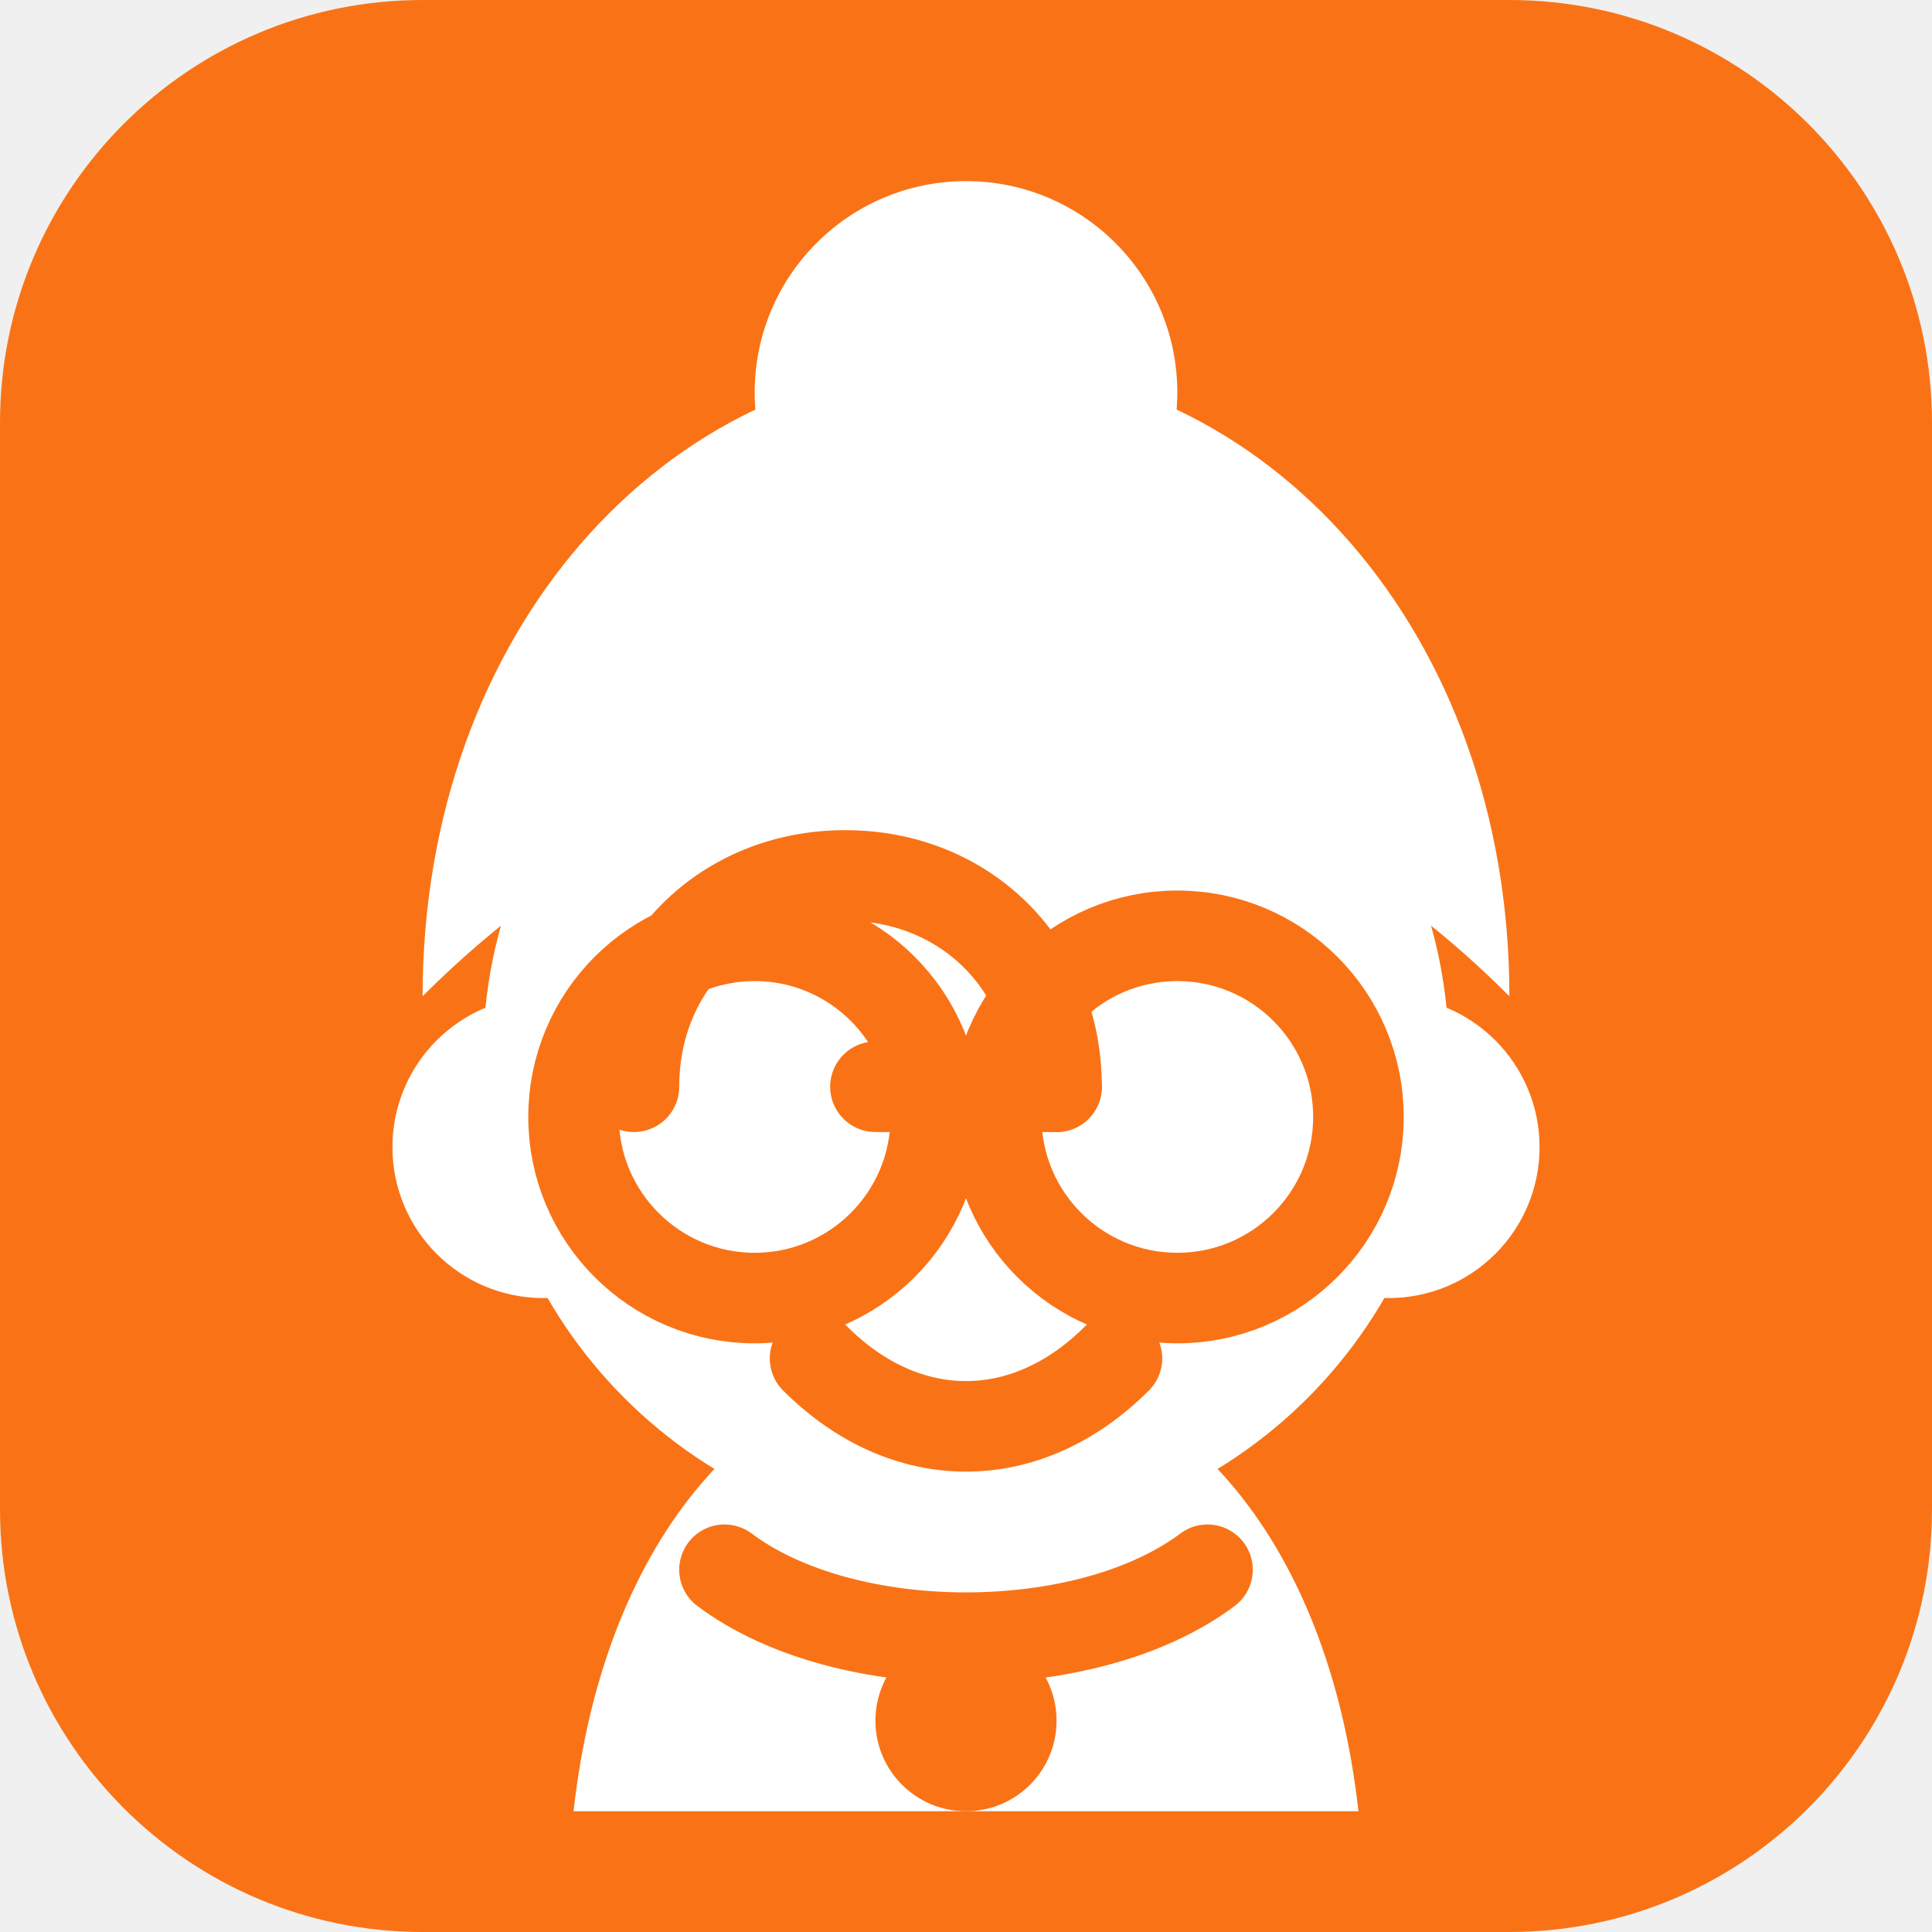
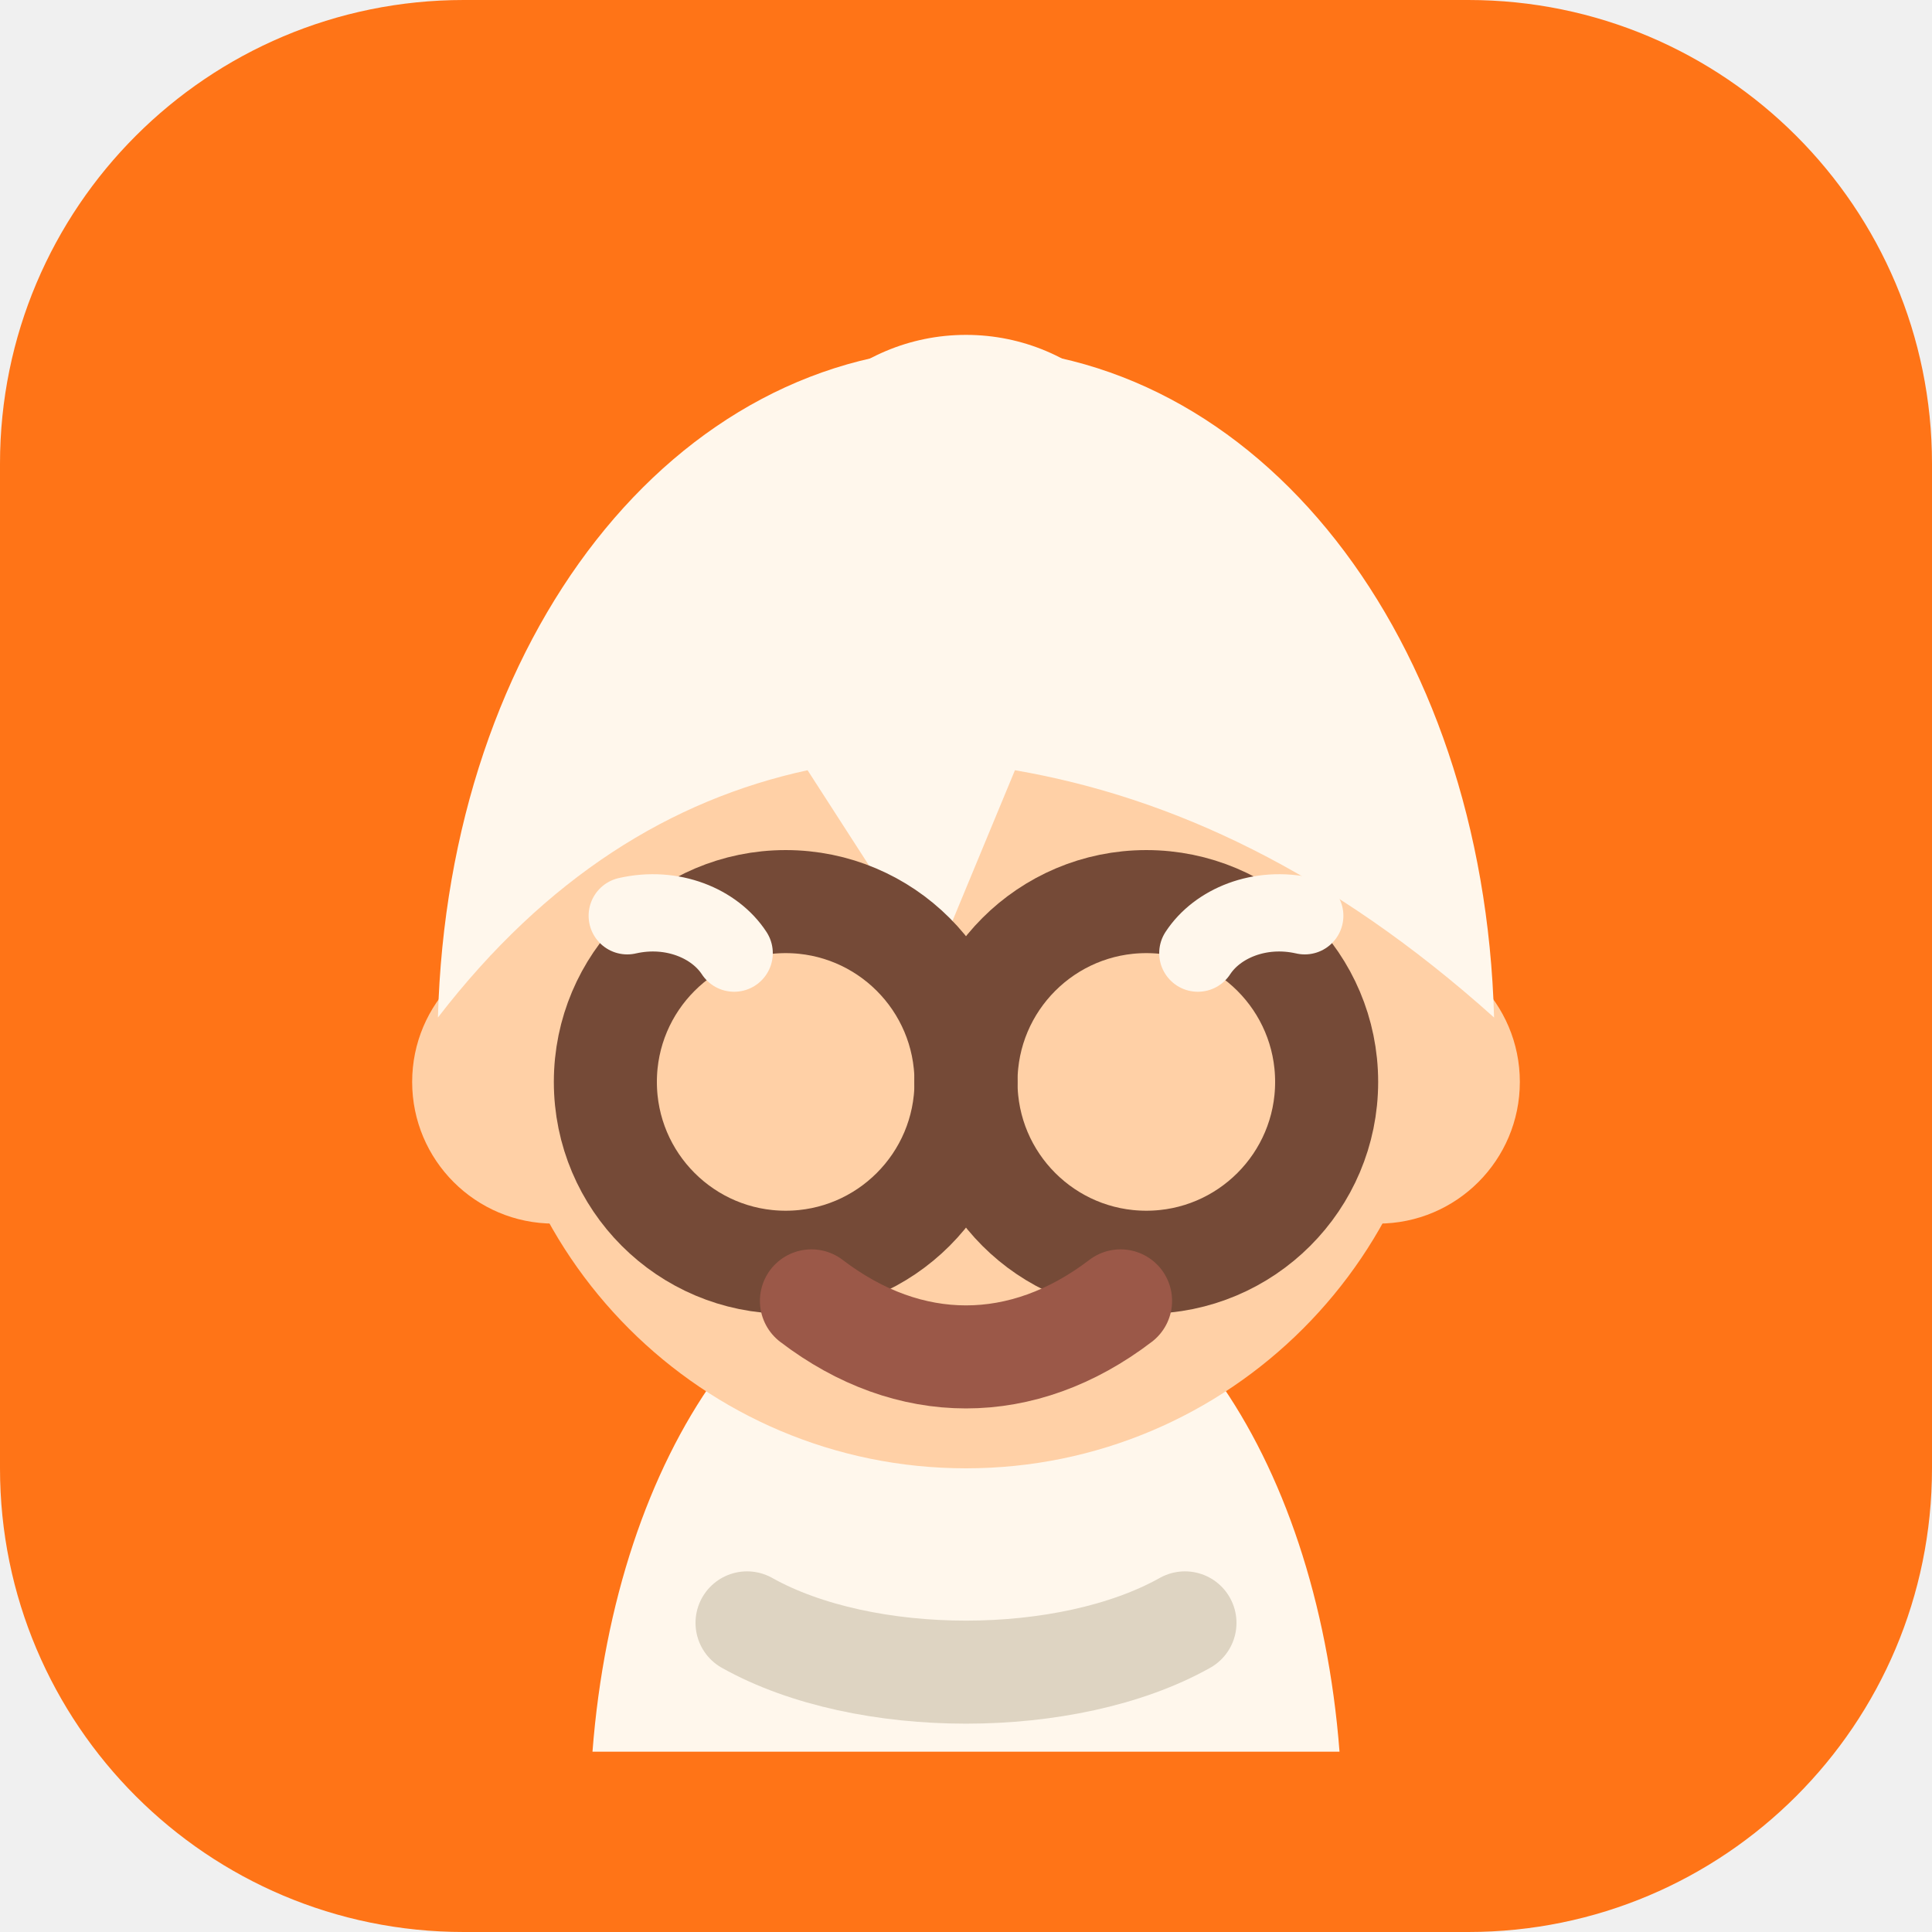
- <svg xmlns="http://www.w3.org/2000/svg" viewBox="0 0 64 64">
-   <rect width="64" height="64" rx="14" fill="#f97316" />
-   <path fill="#fff" d="M19 60c1-9 6-15 13-15s12 6 13 15H19Z" />
-   <circle cx="32" cy="35" r="16" fill="#fff" />
-   <circle cx="32" cy="13" r="7" fill="#fff" />
-   <path fill="#fff" d="M14 33c0-12 8-21 18-21s18 9 18 21c-5-5-10-7-15-8l-3 6-3-6c-5 1-10 3-15 8Z" />
-   <circle cx="18" cy="38" r="5" fill="#fff" />
-   <circle cx="46" cy="38" r="5" fill="#fff" />
-   <path d="M21 36c0-4 3-7 7-7s7 3 7 7" fill="none" stroke="#f97316" stroke-width="3" stroke-linecap="round" />
-   <path d="M29 36h6" stroke="#f97316" stroke-width="3" stroke-linecap="round" />
-   <circle cx="25" cy="37" r="6" fill="none" stroke="#f97316" stroke-width="3" />
-   <circle cx="39" cy="37" r="6" fill="none" stroke="#f97316" stroke-width="3" />
-   <path d="M27 45c3 3 7 3 10 0" fill="none" stroke="#f97316" stroke-width="3" stroke-linecap="round" />
-   <path d="M24 52c4 3 12 3 16 0" fill="none" stroke="#f97316" stroke-width="3" stroke-linecap="round" />
-   <circle cx="32" cy="57" r="3" fill="#f97316" />
+ <svg xmlns="http://www.w3.org/2000/svg" viewBox="0 0 150 150" role="img" aria-label="Grandma app icon">
+   <rect width="150" height="150" rx="36" fill="#ff7417" />
+   <path d="M46 136c1.8-23.3 13.9-40.5 29-40.5s27.2 17.2 29 40.5H46Z" fill="#fff7ec" />
+   <path d="M58 126c9.1 5.1 24.9 5.1 34 0" fill="none" stroke="#ded4c2" stroke-width="8" stroke-linecap="round" />
+   <circle cx="75" cy="42" r="16" fill="#fff7ec" />
+   <circle cx="43" cy="84" r="11" fill="#ffd0a6" />
+   <circle cx="107" cy="84" r="11" fill="#ffd0a6" />
+   <circle cx="75" cy="77" r="37" fill="#ffd0a6" />
+   <path d="M34 79c.8-29.5 18.3-52 41-52s40.2 22.5 41 52c-12.6-11.3-25-17.1-37.2-19.2L72.5 75 62.7 59.8C52.1 62.1 42.4 68.1 34 79Z" fill="#fff7ec" />
+   <circle cx="61" cy="84" r="14" fill="#ffd0a6" stroke="#754a37" stroke-width="8" />
+   <circle cx="89" cy="84" r="14" fill="#ffd0a6" stroke="#754a37" stroke-width="8" />
+   <path d="M75 84h0" stroke="#754a37" stroke-width="8" stroke-linecap="round" />
+   <path d="M63 101c7.6 5.8 16.4 5.8 24 0" fill="none" stroke="#9b5848" stroke-width="8" stroke-linecap="round" />
+   <path d="M57 74c-1.5-2.3-4.8-3.7-8.3-2.9M93 74c1.5-2.3 4.8-3.7 8.3-2.9" fill="none" stroke="#fff7ec" stroke-width="6" stroke-linecap="round" />
</svg>
